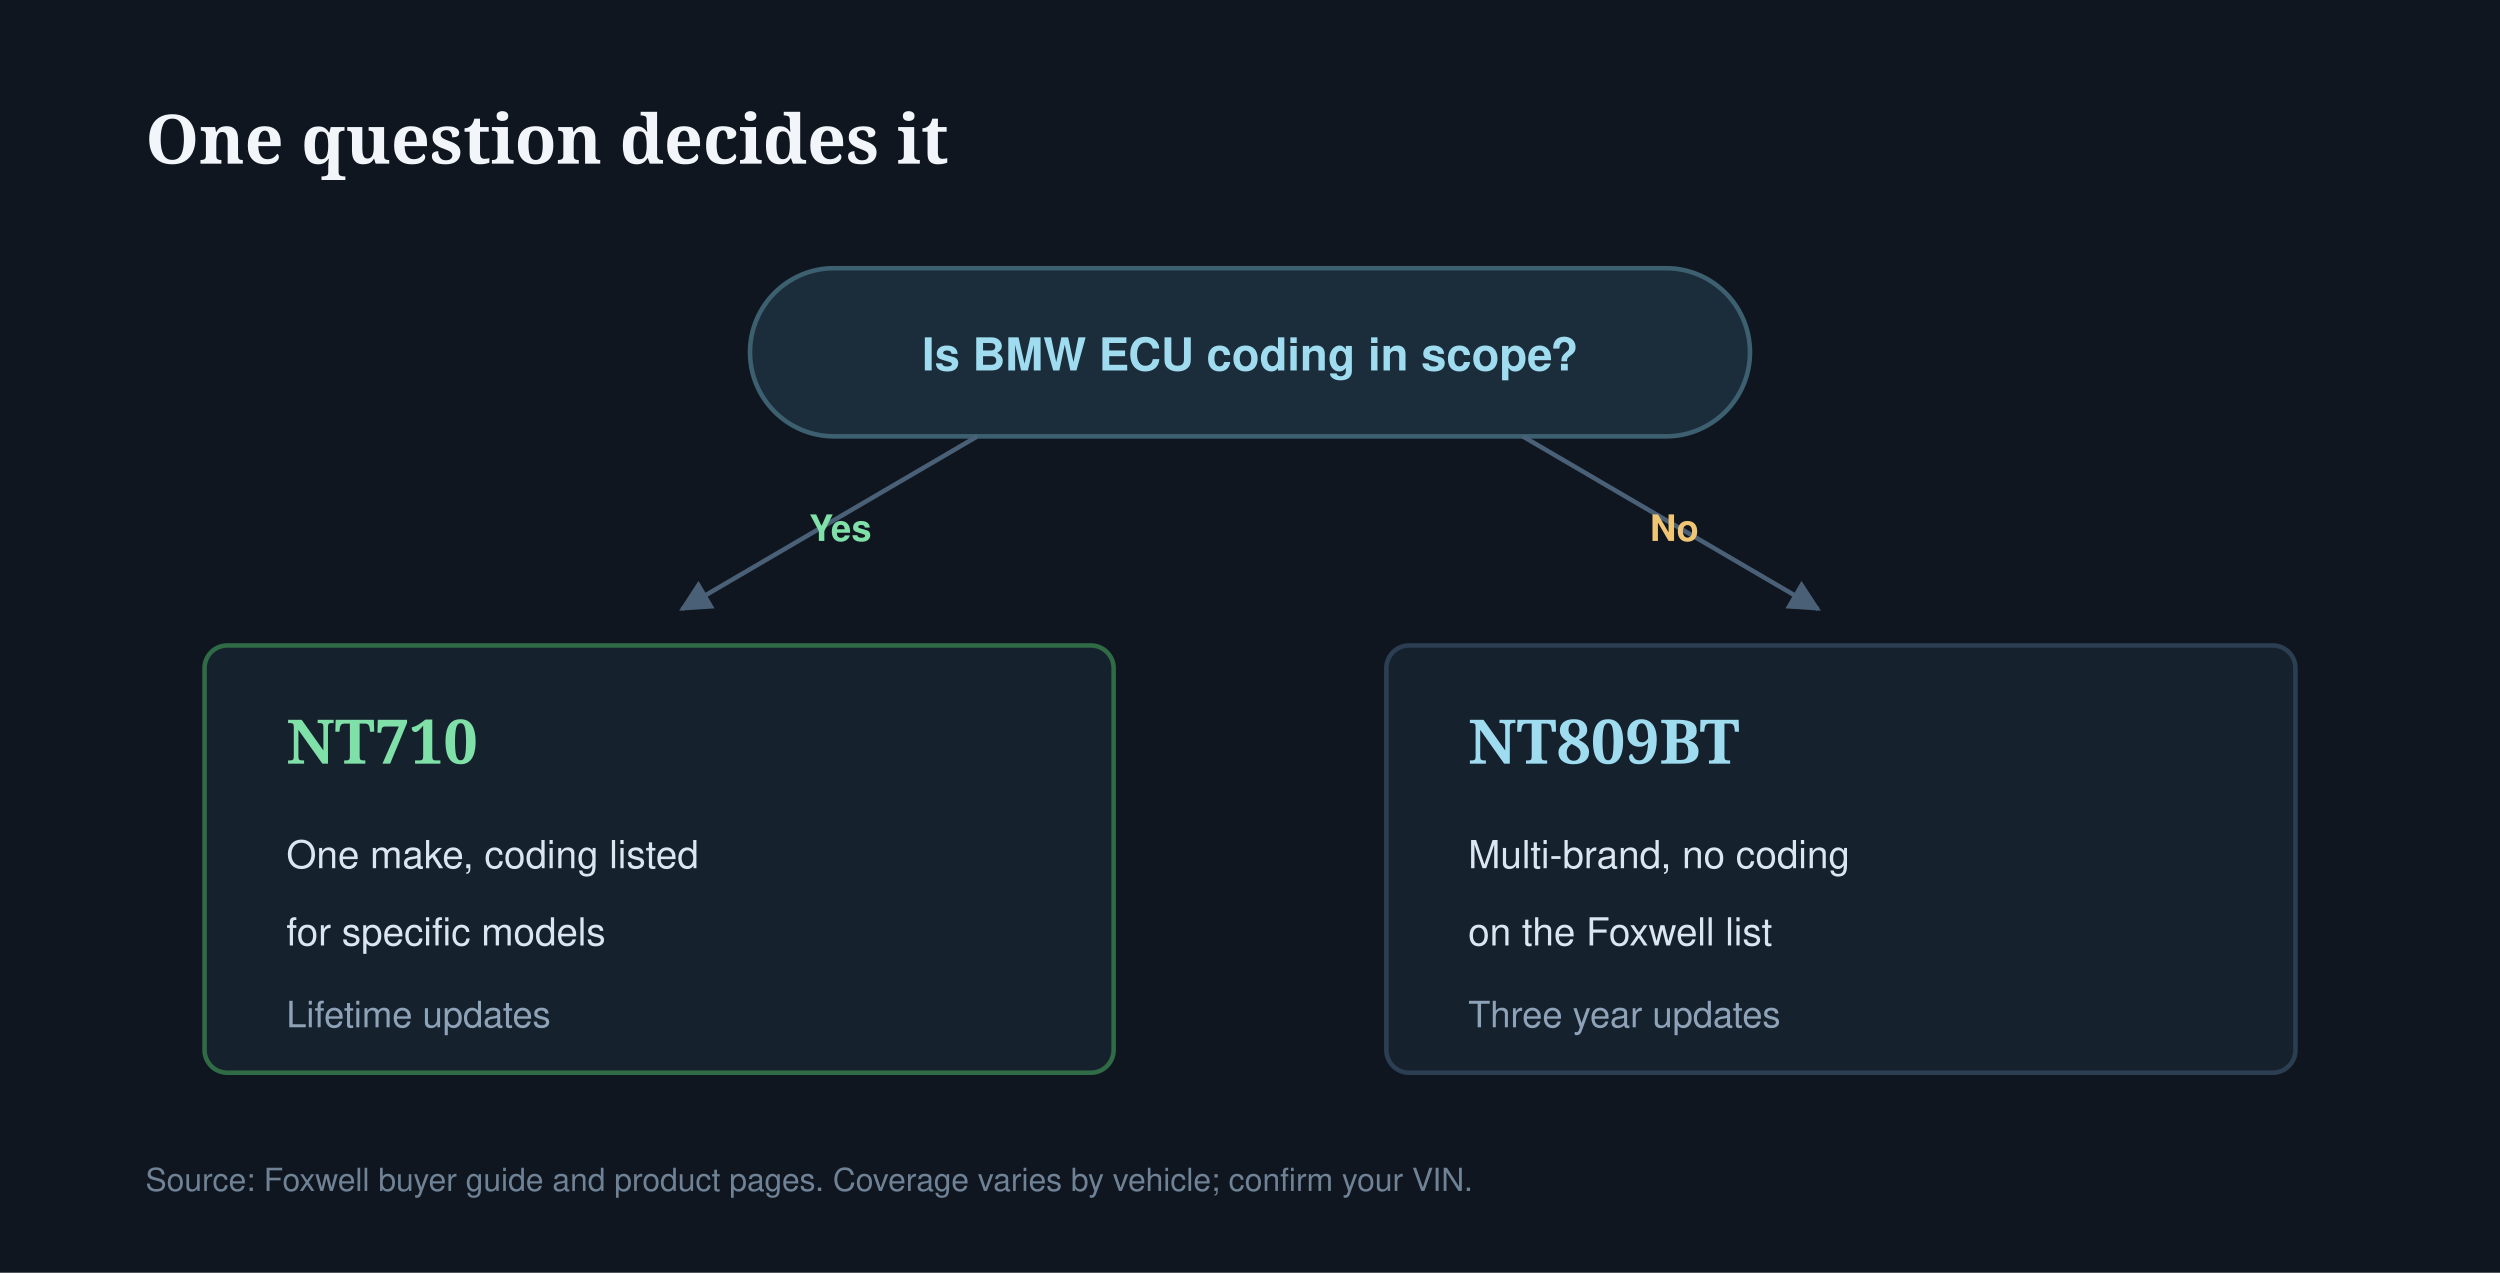
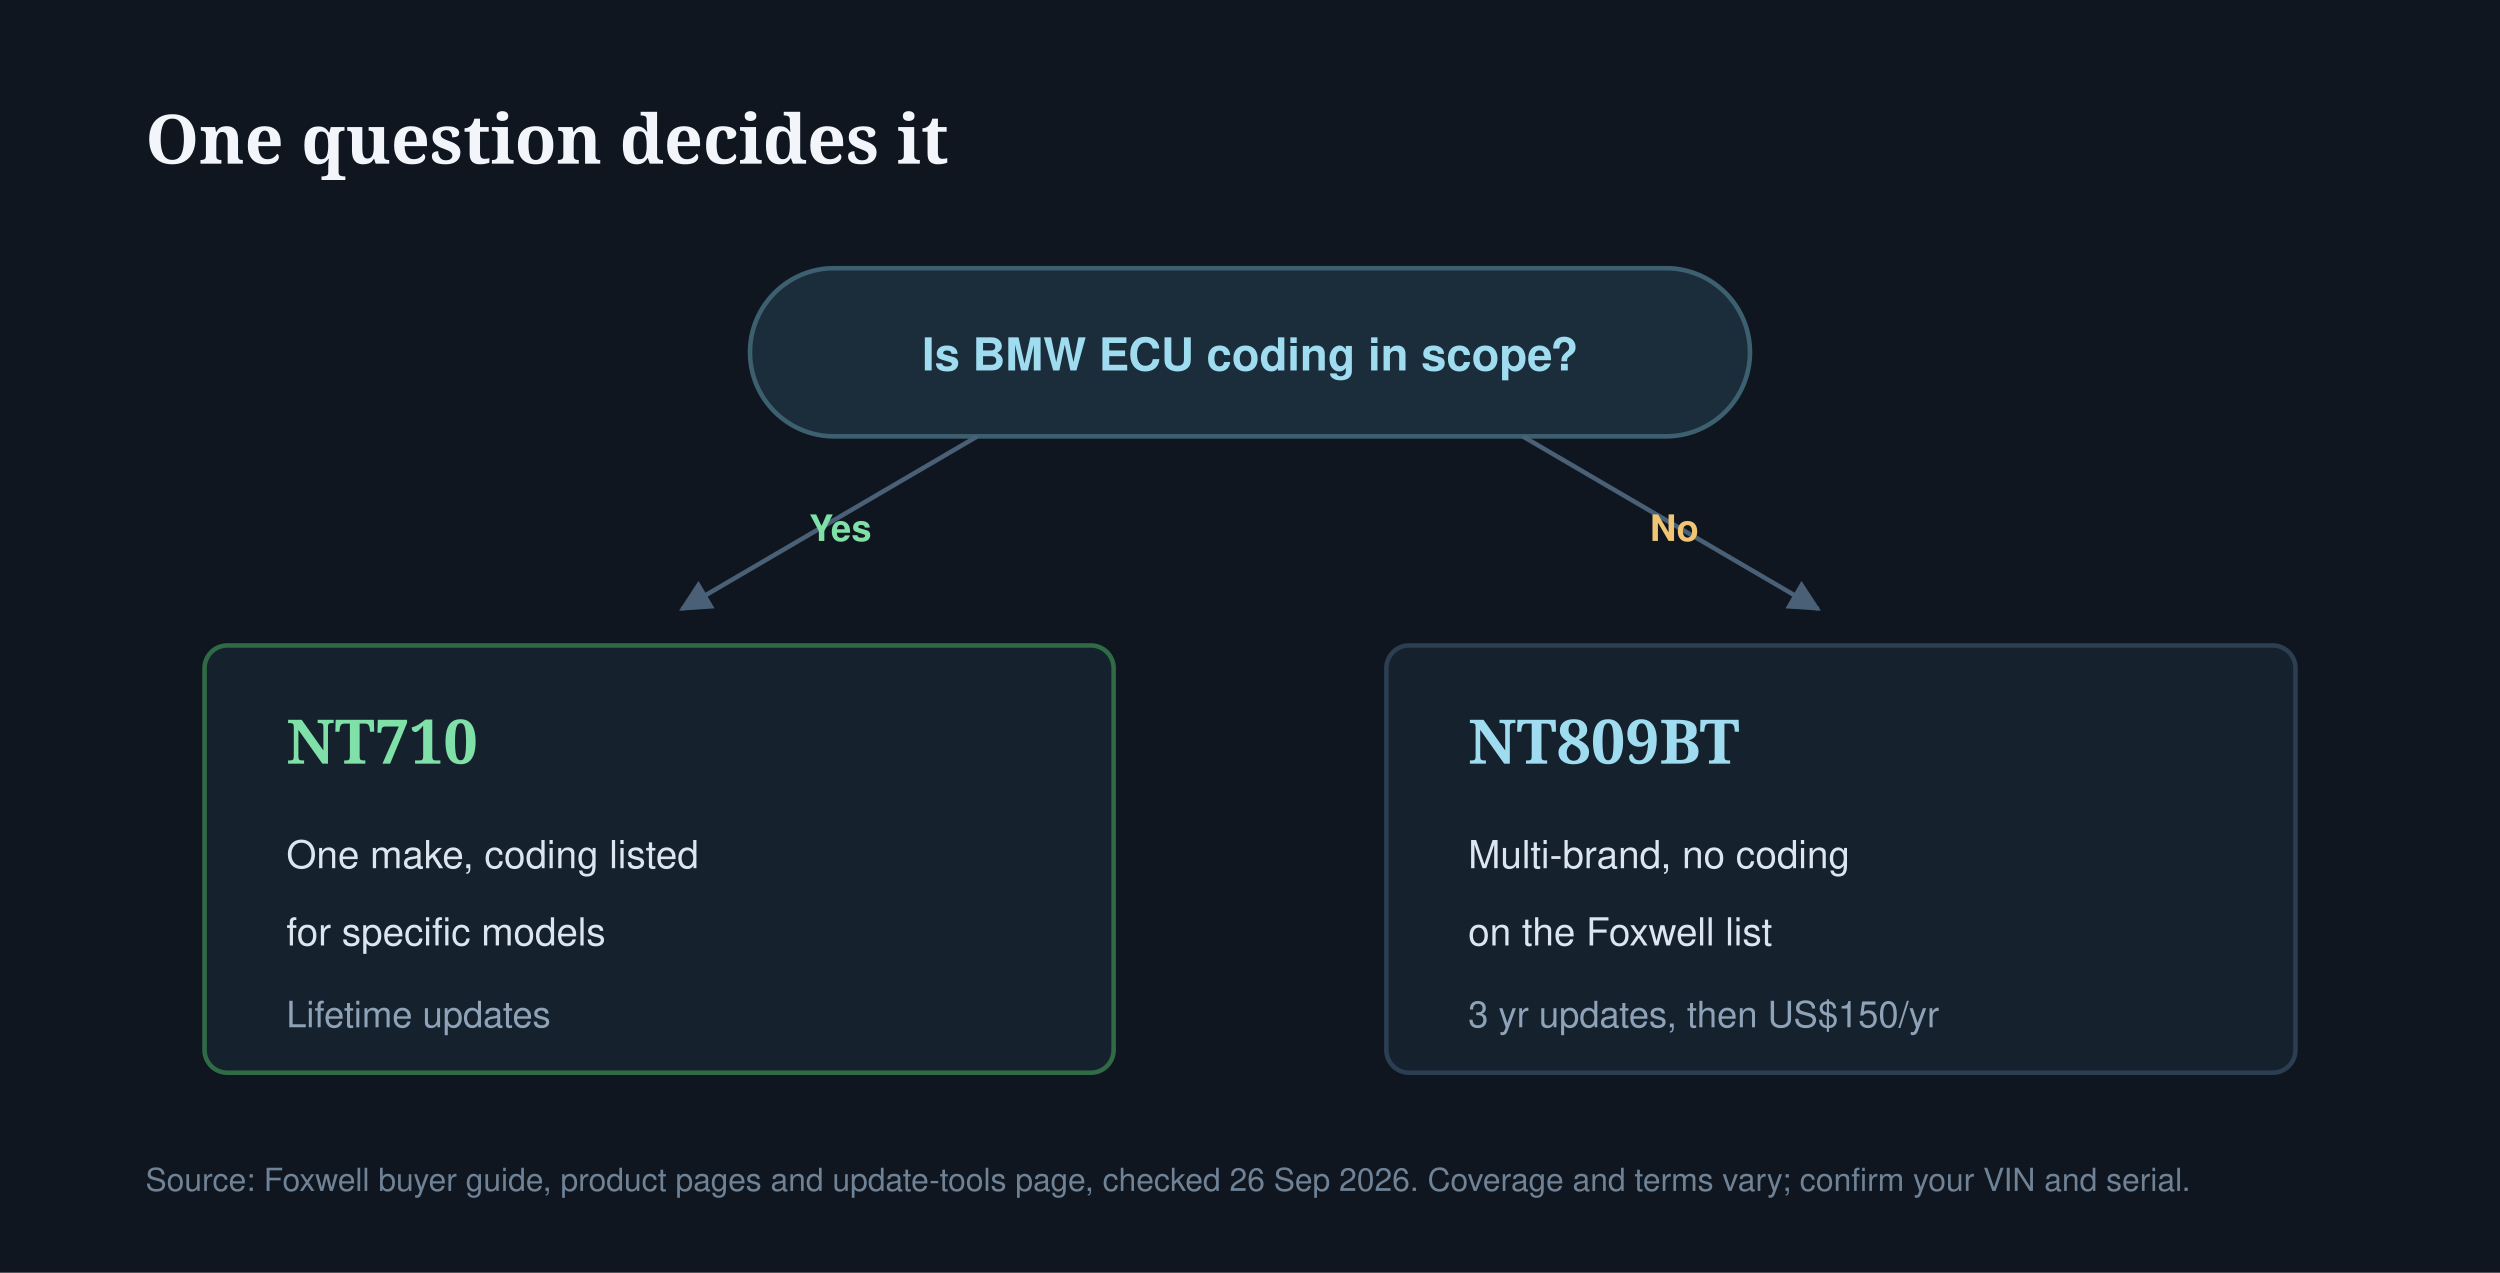
<svg xmlns="http://www.w3.org/2000/svg" viewBox="0 0 1100 560" width="1100" height="560" role="img" aria-labelledby="t088 d088">
  <defs>
    <marker id="a088" viewBox="0 0 10 10" refX="9" refY="5" markerWidth="7" markerHeight="7" orient="auto-start-reverse">
      <path d="M0 0 L10 5 L0 10 z" fill="#4a6076" />
    </marker>
  </defs>
  <rect width="1100" height="560" fill="#0f1620" />
  <text x="64" y="72" fill="#f2f6fa" font-family="Georgia,serif" font-size="30" font-weight="bold">One question decides it</text>
  <rect x="330" y="118" width="440" height="74" rx="37" fill="#1b2d3a" stroke="#3d6070" stroke-width="2" />
  <text x="550" y="163" fill="#9fdcf0" font-family="Helvetica,Arial,sans-serif" font-size="20" font-weight="bold" text-anchor="middle">Is BMW ECU coding in scope?</text>
  <path d="M430 192 L300 268" stroke="#4a6076" stroke-width="2" fill="none" marker-end="url(#a088)" />
  <path d="M670 192 L800 268" stroke="#4a6076" stroke-width="2" fill="none" marker-end="url(#a088)" />
  <text x="356" y="238" fill="#7fe0a8" font-family="Helvetica,Arial,sans-serif" font-size="16" font-weight="bold">Yes</text>
  <text x="726" y="238" fill="#f0c674" font-family="Helvetica,Arial,sans-serif" font-size="16" font-weight="bold">No</text>
  <rect x="90" y="284" width="400" height="188" rx="10" fill="#16212e" stroke="#2f6b45" stroke-width="2" />
  <text x="126" y="336" fill="#7fe0a8" font-family="Georgia,serif" font-size="27" font-weight="bold">NT710</text>
  <text x="126" y="382" fill="#dce6f0" font-family="Helvetica,Arial,sans-serif" font-size="17">One make, coding listed</text>
  <text x="126" y="416" fill="#dce6f0" font-family="Helvetica,Arial,sans-serif" font-size="17">for specific models</text>
  <text x="126" y="452" fill="#8fa3b8" font-family="Helvetica,Arial,sans-serif" font-size="16">Lifetime updates</text>
  <rect x="610" y="284" width="400" height="188" rx="10" fill="#16212e" stroke="#2c3e52" stroke-width="2" />
  <text x="646" y="336" fill="#9fdcf0" font-family="Georgia,serif" font-size="27" font-weight="bold">NT809BT</text>
  <text x="646" y="382" fill="#dce6f0" font-family="Helvetica,Arial,sans-serif" font-size="17">Multi-brand, no coding</text>
  <text x="646" y="416" fill="#dce6f0" font-family="Helvetica,Arial,sans-serif" font-size="17">on the Foxwell list</text>
-   <text x="646" y="452" fill="#8fa3b8" font-family="Helvetica,Arial,sans-serif" font-size="16">Three year updates</text>
-   <text x="64" y="524" fill="#6f8296" font-family="Helvetica,Arial,sans-serif" font-size="14">Source: Foxwell buyer guide and product pages. Coverage varies by vehicle; confirm your VIN.</text>
+   <text x="646" y="452" fill="#8fa3b8" font-family="Helvetica,Arial,sans-serif" font-size="16">3 yr updates, then US$150/yr</text>
+   <text x="64" y="524" fill="#6f8296" font-family="Helvetica,Arial,sans-serif" font-size="14">Source: Foxwell buyer guide, product pages and update-tools page, checked 26 Sep 2026. Coverage and terms vary; confirm your VIN and serial.</text>
</svg>
